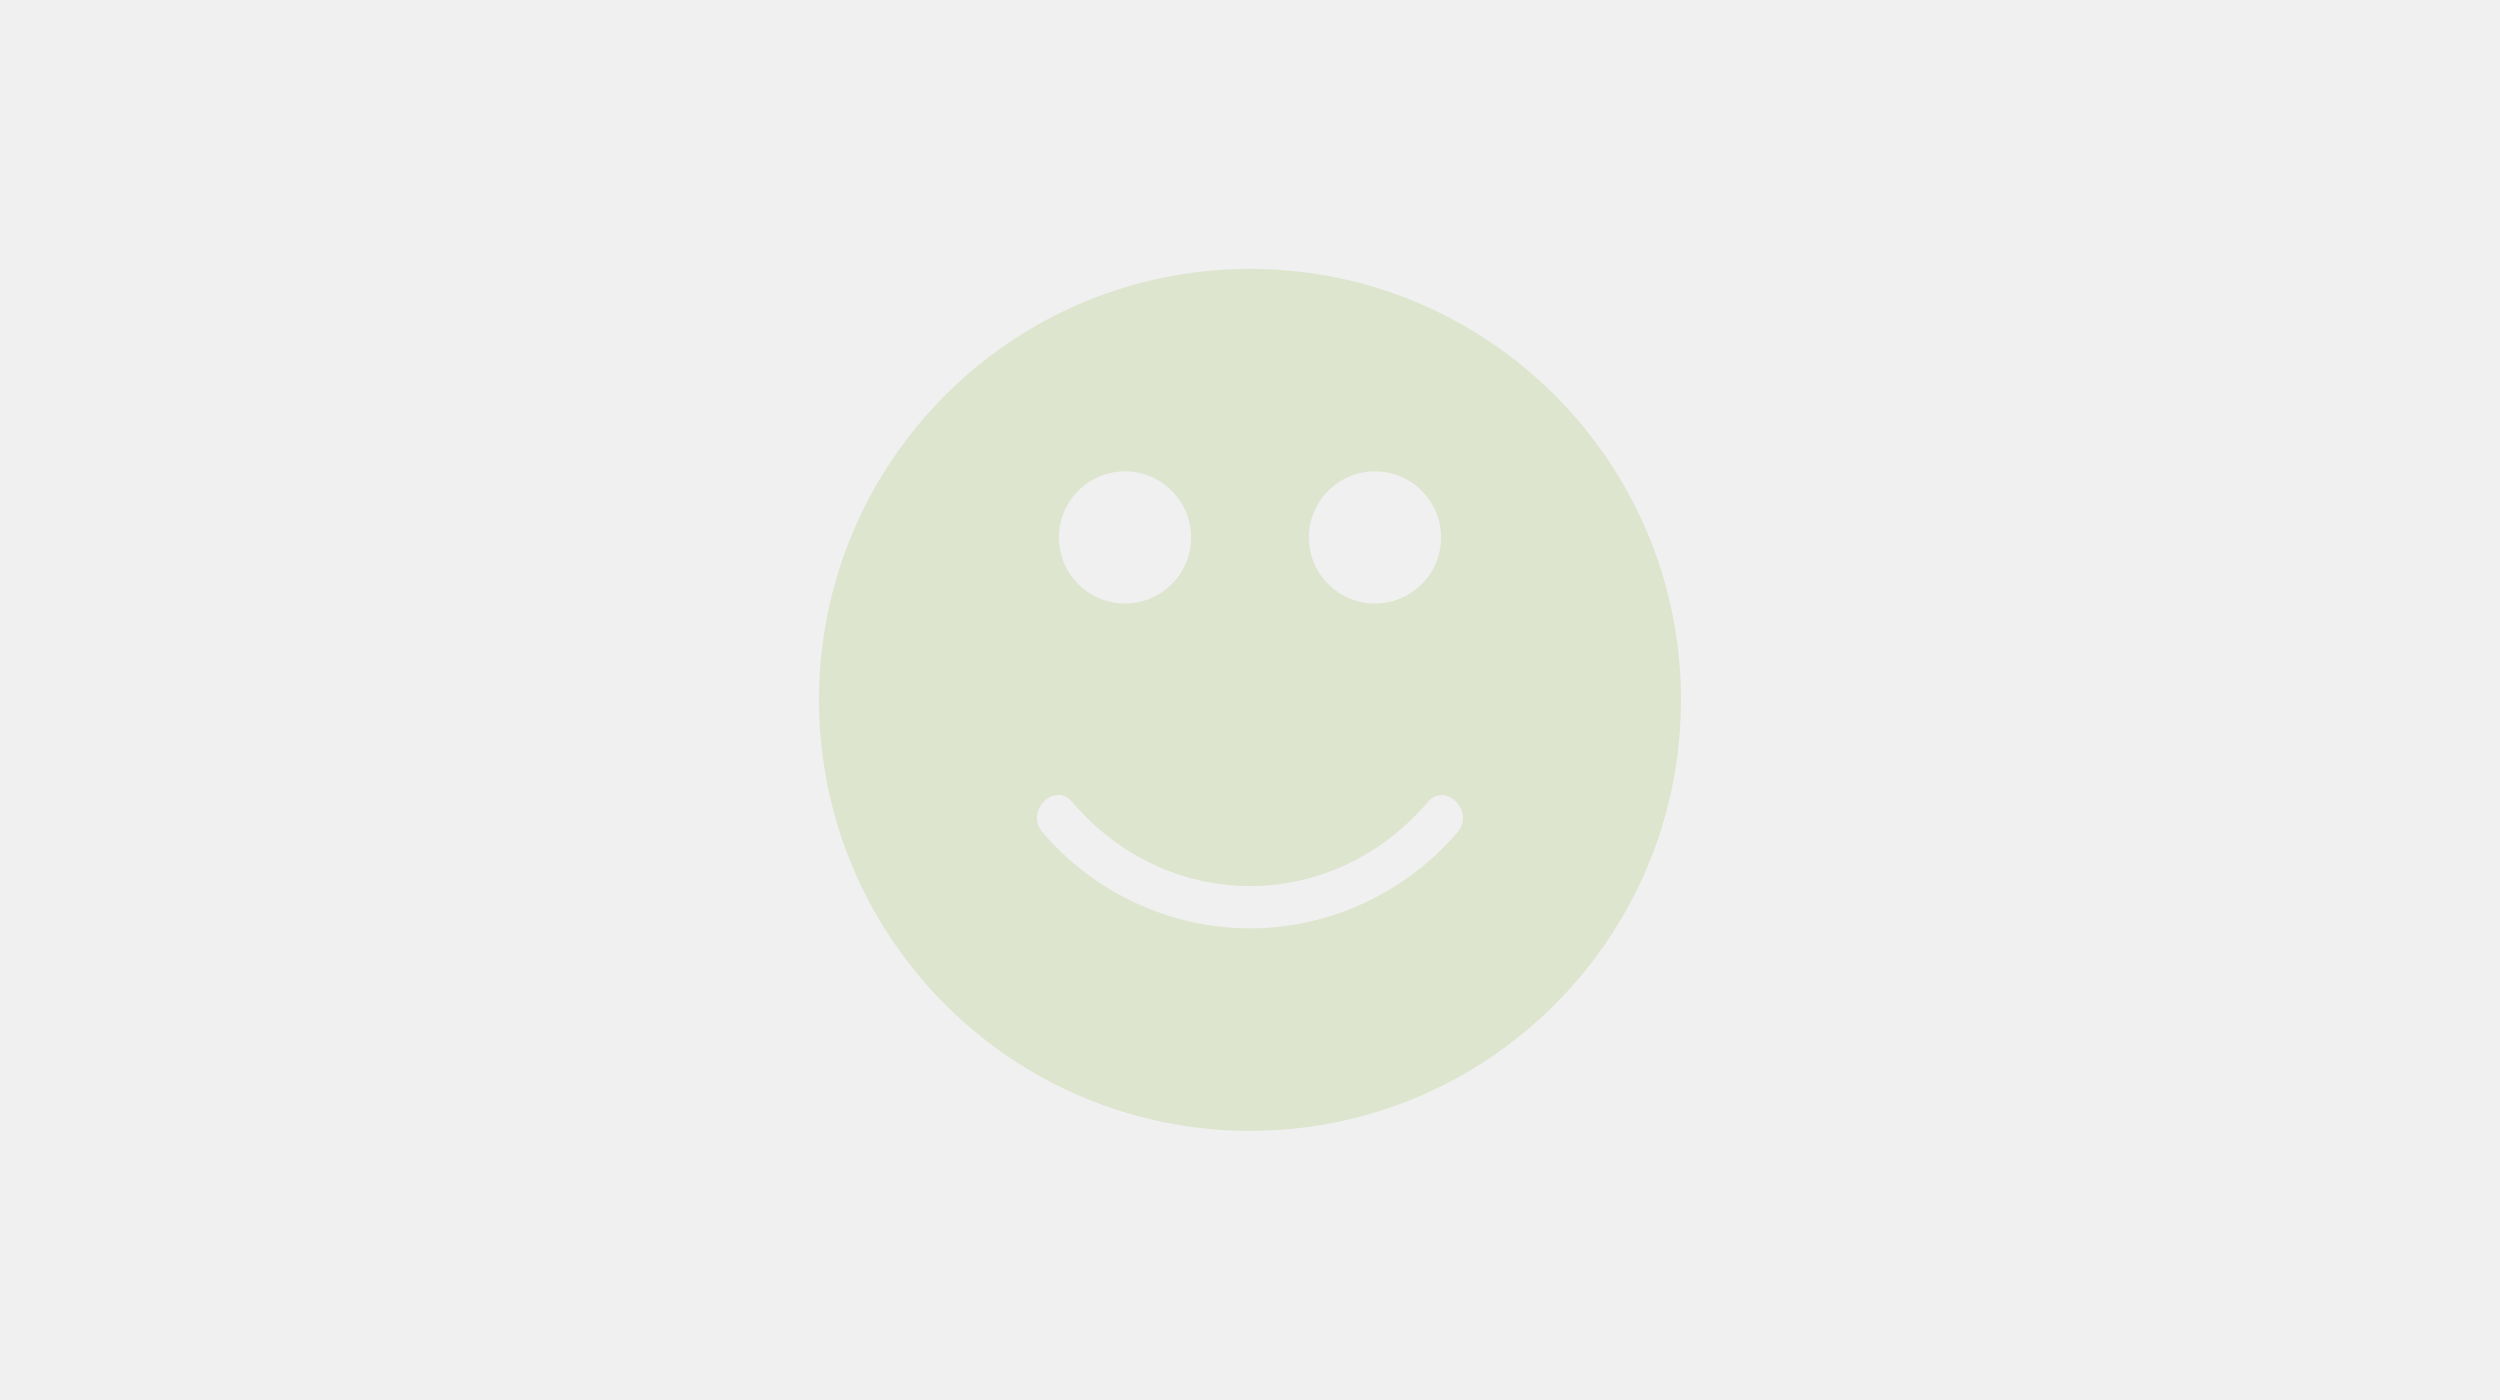
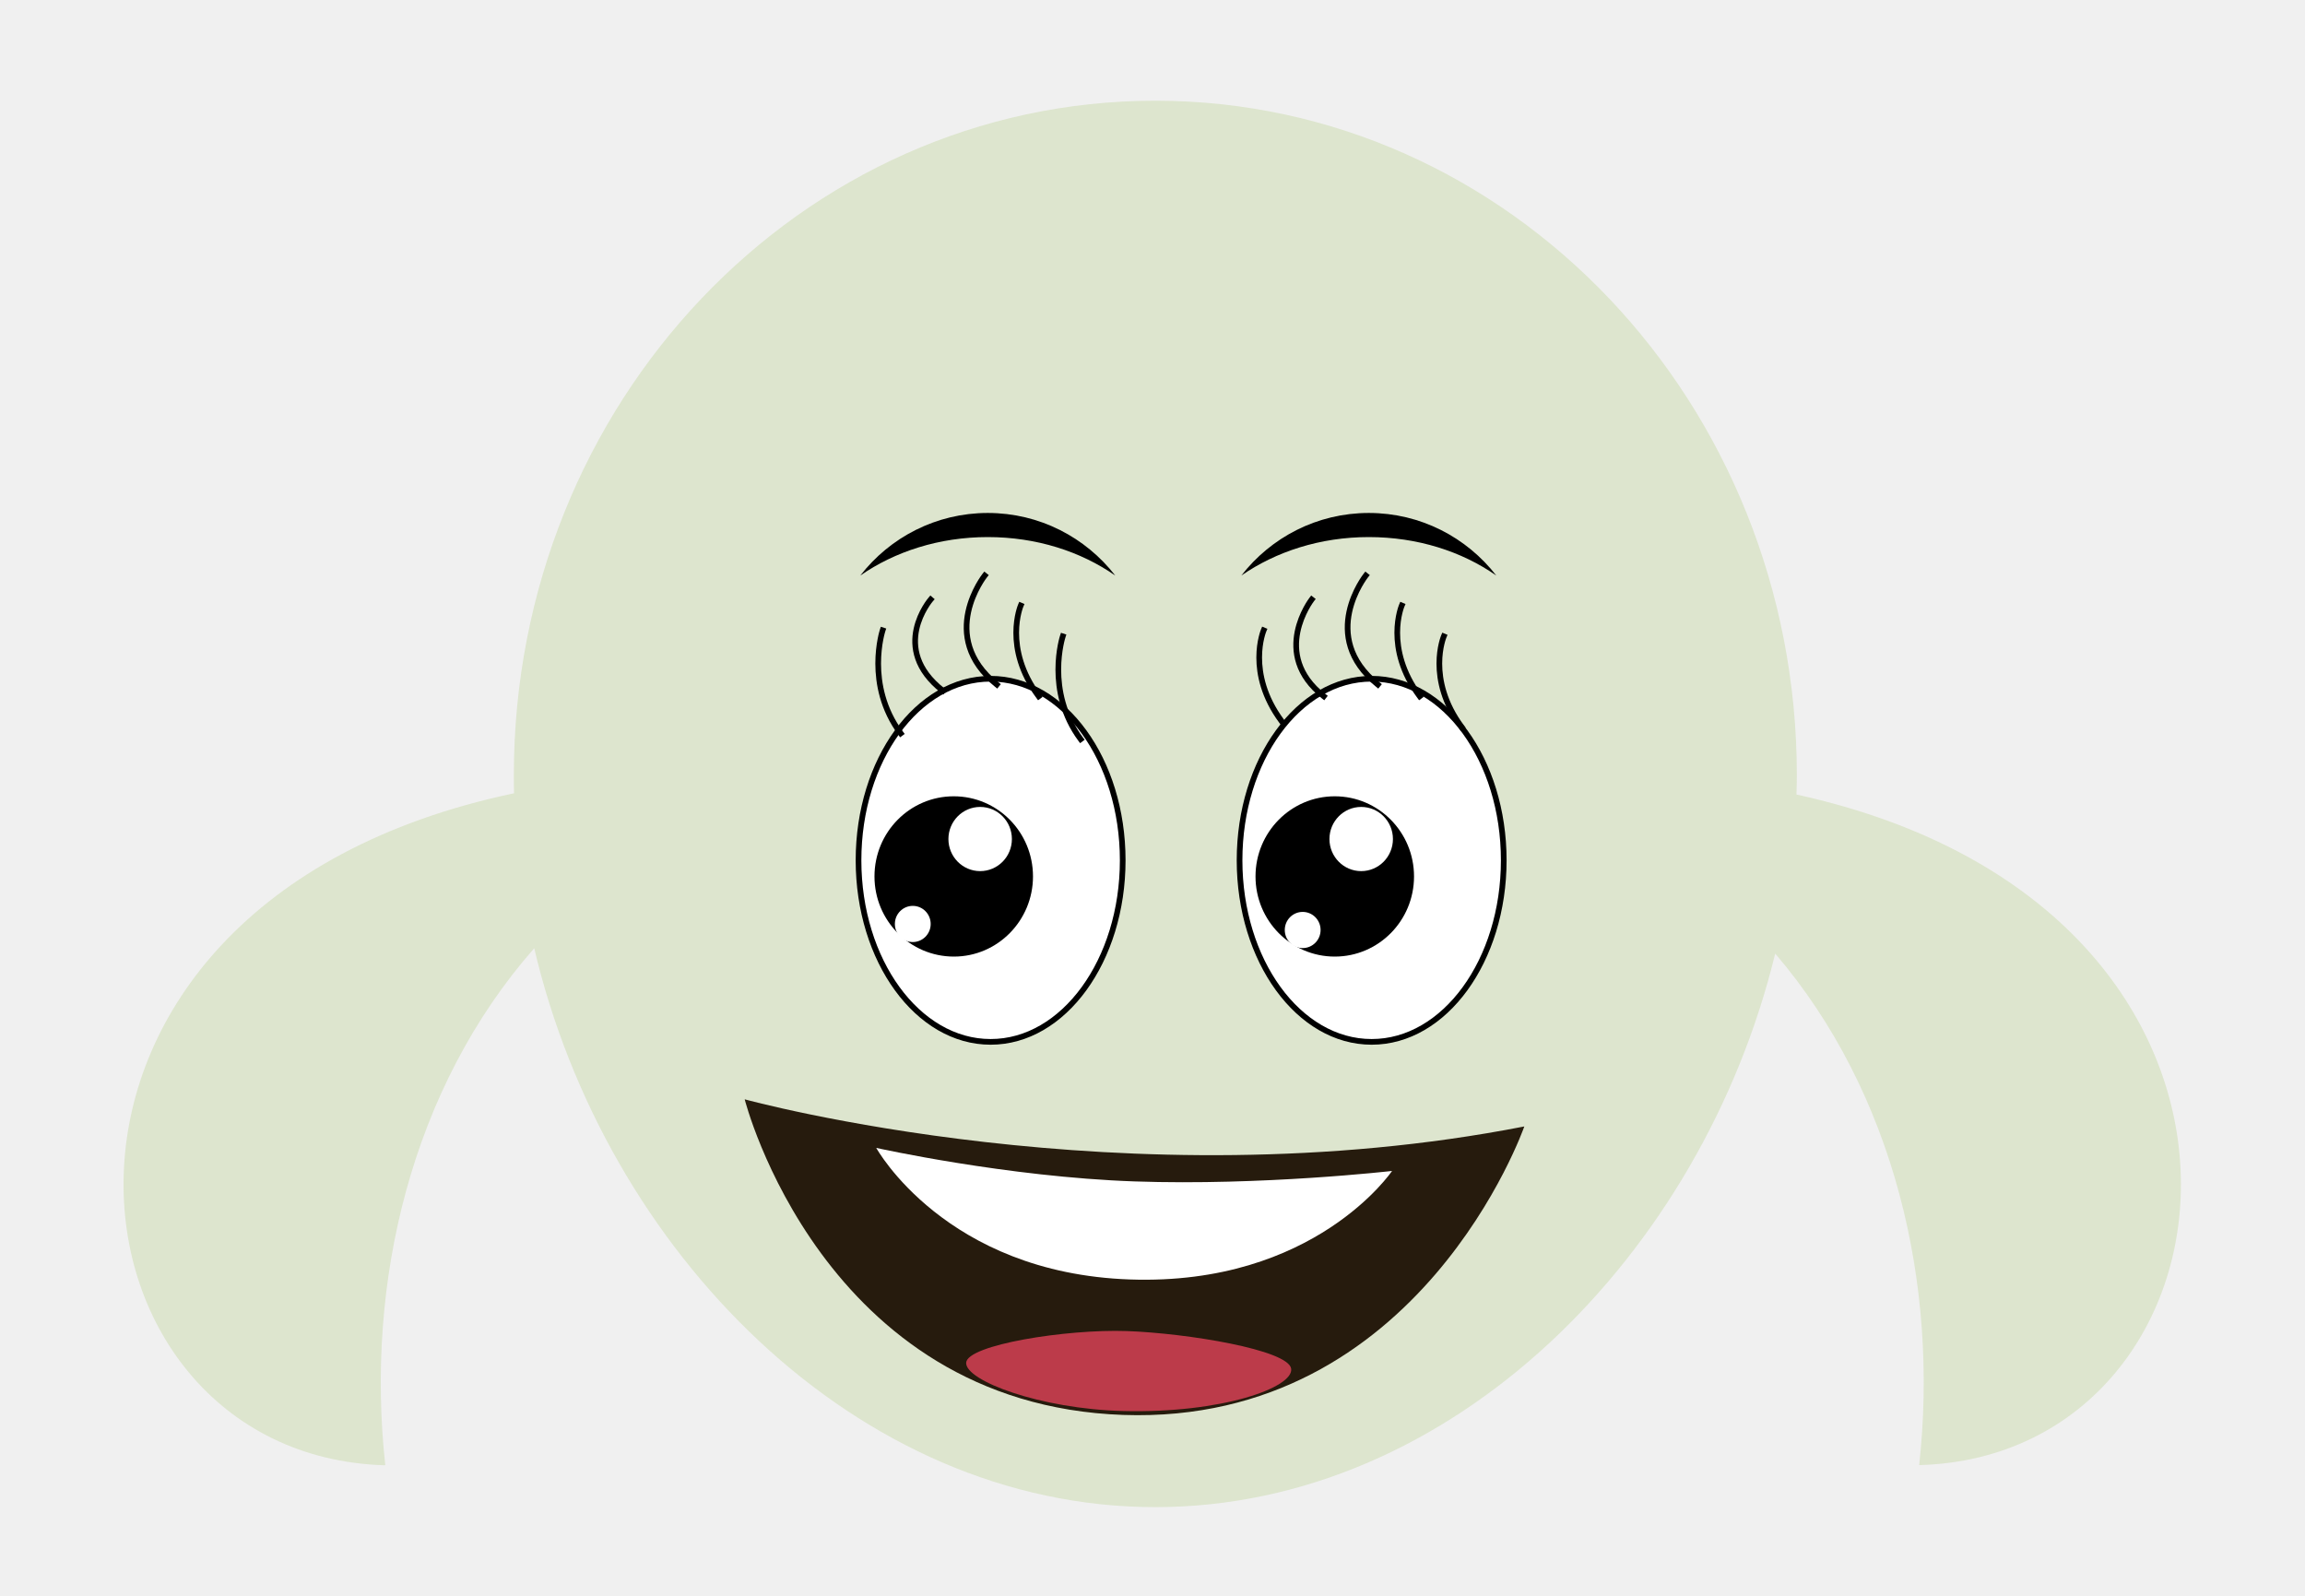
- <svg xmlns="http://www.w3.org/2000/svg" viewBox="0 0 768 430">
-   <path d="M384 82.6c-73.1 0-132.4 59.3-132.4 132.4 0 73.1 59.3 132.4 132.4 132.4S516.4 288.1 516.4 215C516.4 141.9 457.1 82.6 384 82.6zM422.4 144.8c11.2 0 20.3 9.1 20.3 20.3 0 11.2-9.1 20.3-20.3 20.3 -11.2 0-20.3-9.1-20.3-20.3C402.1 153.9 411.2 144.8 422.4 144.8zM345.6 144.8c11.2 0 20.3 9.1 20.3 20.3 0 11.2-9.1 20.3-20.3 20.3s-20.3-9.1-20.3-20.3C325.3 153.9 334.4 144.8 345.6 144.8zM447.8 255.6c-15.8 18.6-39.4 29.6-63.8 29.6 -24.5 0-48-11-63.8-29.6 -5.4-6.4 3.8-15.7 9.2-9.2 13.7 16.1 33.3 25.8 54.6 25.8 21.3 0 40.9-9.7 54.6-25.8C444 240 453.2 249.3 447.8 255.6z" fill="#DDE5CE" />
+ <svg xmlns="http://www.w3.org/2000/svg" version="1.1" x="0" y="0" width="130" height="90" viewBox="0 0 130 90" xml:space="preserve" enable-background="new 0 0 130 90">
+   <style>.s0{clip-rule:evenodd;fill-rule:evenodd;fill:#FFF;stroke-linecap:round;stroke-linejoin:round;stroke-width:0.32;stroke:#000;}.s1{clip-rule:evenodd;fill:none;stroke-linecap:square;stroke-linejoin:round;stroke-width:0.32;stroke:#000;}.s2{clip-rule:evenodd;fill-rule:evenodd;}.s3{clip-rule:evenodd;fill-rule:evenodd;fill:#FFF;}</style>
+   <refs>
+     <style>
+ 	
+ </style>
+   </refs>
+   <g id="Layer_1">
+     <path d="M101.32 44.81c0.01-0.36 0.02-0.73 0.02-1.09 0-21.01-16.2-38.04-36.18-38.04 -19.98 0-36.18 17.03-36.18 38.04 0 0.34 0 0.68 0.01 1.02 -29.97 6.31-26.27 37.37-7.26 37.9 -1.13-10.3 1.47-21.28 8.4-29.16C34.15 70.58 48.31 85 65.16 85c16.74 0 30.83-14.24 34.96-31.22 6.72 7.86 9.24 18.68 8.12 28.85C127.18 82.11 130.92 51.29 101.32 44.81z" fill="#DDE5CE" />
+     <ellipse cx="55.87" cy="48.52" rx="7.45" ry="10.24" class="s0" />
+     <path d="M57.57 34.15c0 0-1.02 2.39 1.01 5.12" class="s1" />
+     <path d="M59.94 35.89c0 0-1.01 3.07 1.01 5.8" class="s1" />
+     <path d="M49.78 35.55c0 0-1.01 3.07 1.02 5.81" class="s1" />
+     <path d="M55.54 32.46c0 0-2.71 3.42 0.68 6.15" class="s1" />
+     <path d="M52.49 33.81c0 0-2.37 2.75 0.68 5.14" class="s1" />
+     <path d="M62.9 32.46c-1.67-2.15-4.27-3.53-7.19-3.53 -2.92 0-5.52 1.38-7.19 3.53 1.94-1.35 4.45-2.17 7.19-2.17C58.45 30.29 60.95 31.1 62.9 32.46z" class="s2" />
+     <path d="M49.32 49.43c0-2.5 2-4.52 4.47-4.52 2.47 0 4.47 2.02 4.47 4.52 0 2.49-2 4.52-4.46 4.52C51.32 53.95 49.32 51.92 49.32 49.43z" class="s2" />
+     <ellipse cx="55.28" cy="47.32" rx="1.79" ry="1.81" class="s3" />
+     <ellipse cx="51.48" cy="52.11" rx="1.01" ry="1.02" class="s3" />
+     <ellipse cx="77.36" cy="48.52" rx="7.45" ry="10.24" class="s0" />
+     <path d="M79.06 34.15c0 0-1.02 2.39 1.01 5.12" class="s1" />
+     <path d="M81.43 35.89c0 0-1.01 2.39 1.01 5.12" class="s1" />
+     <path d="M71.27 35.55c0 0-1.01 2.39 1.01 5.12" class="s1" />
+     <path d="M77.03 32.46c0 0-2.71 3.42 0.68 6.15" class="s1" />
+     <path d="M73.98 33.81c0 0-2.37 3.07 0.68 5.46" class="s1" />
+     <path d="M84.39 32.46c-1.67-2.15-4.27-3.53-7.19-3.53 -2.92 0-5.52 1.38-7.19 3.53 1.95-1.35 4.45-2.17 7.19-2.17C79.94 30.29 82.45 31.1 84.39 32.46z" class="s2" />
+     <ellipse cx="75.28" cy="49.43" rx="4.47" ry="4.52" class="s2" />
+     <ellipse cx="76.77" cy="47.32" rx="1.79" ry="1.81" class="s3" />
+     <ellipse cx="73.47" cy="52.45" rx="1.01" ry="1.02" class="s3" />
+   </g>
+   <g id="smile">
+     <path d="M42 62c0 0 21.52 5.92 43.97 1.53 0 0-5.87 16.85-22.62 16.27C46.36 79.21 42 62 42 62z" fill="#261B0D" />
+     <path d="M49.42 64.74c0 0 7.37 1.64 14.57 1.89 7.2 0.25 14.52-0.59 14.52-0.59s-4.36 6.48-14.78 6.12C53.31 71.8 49.42 64.74 49.42 64.74z" fill="#FFF" />
+     <path d="M63.34 79.58c5.58 0.14 9.64-1.33 9.48-2.39 -0.16-1.06-5.86-2-9.27-2.12 -3.41-0.12-9.02 0.78-9.06 1.79S58.65 79.46 63.34 79.58z" fill="#BC3B4A" />
+   </g>
</svg>
